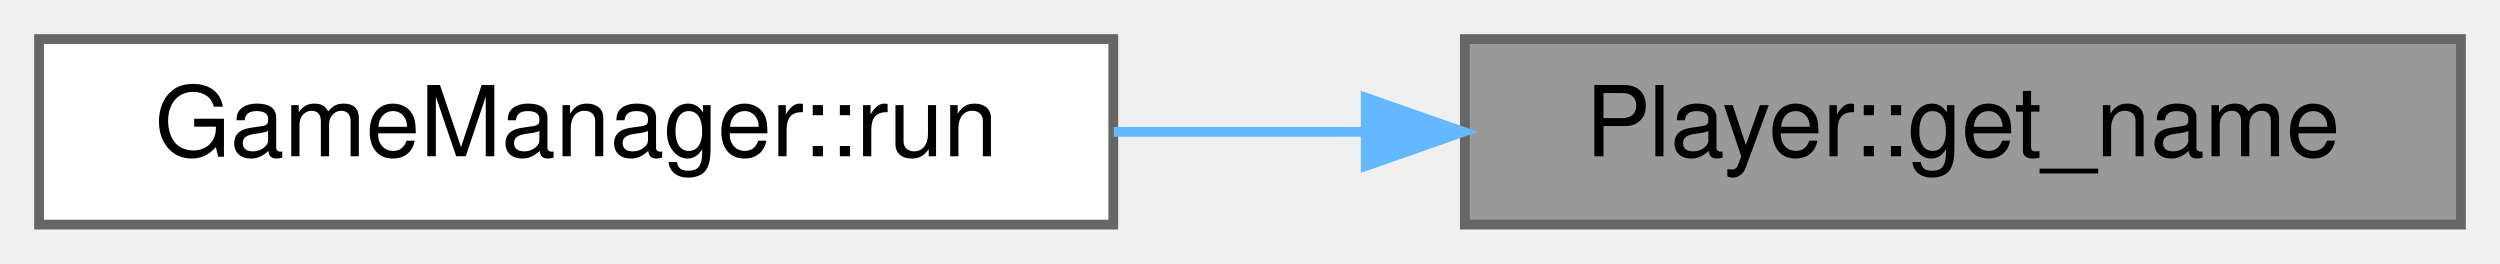
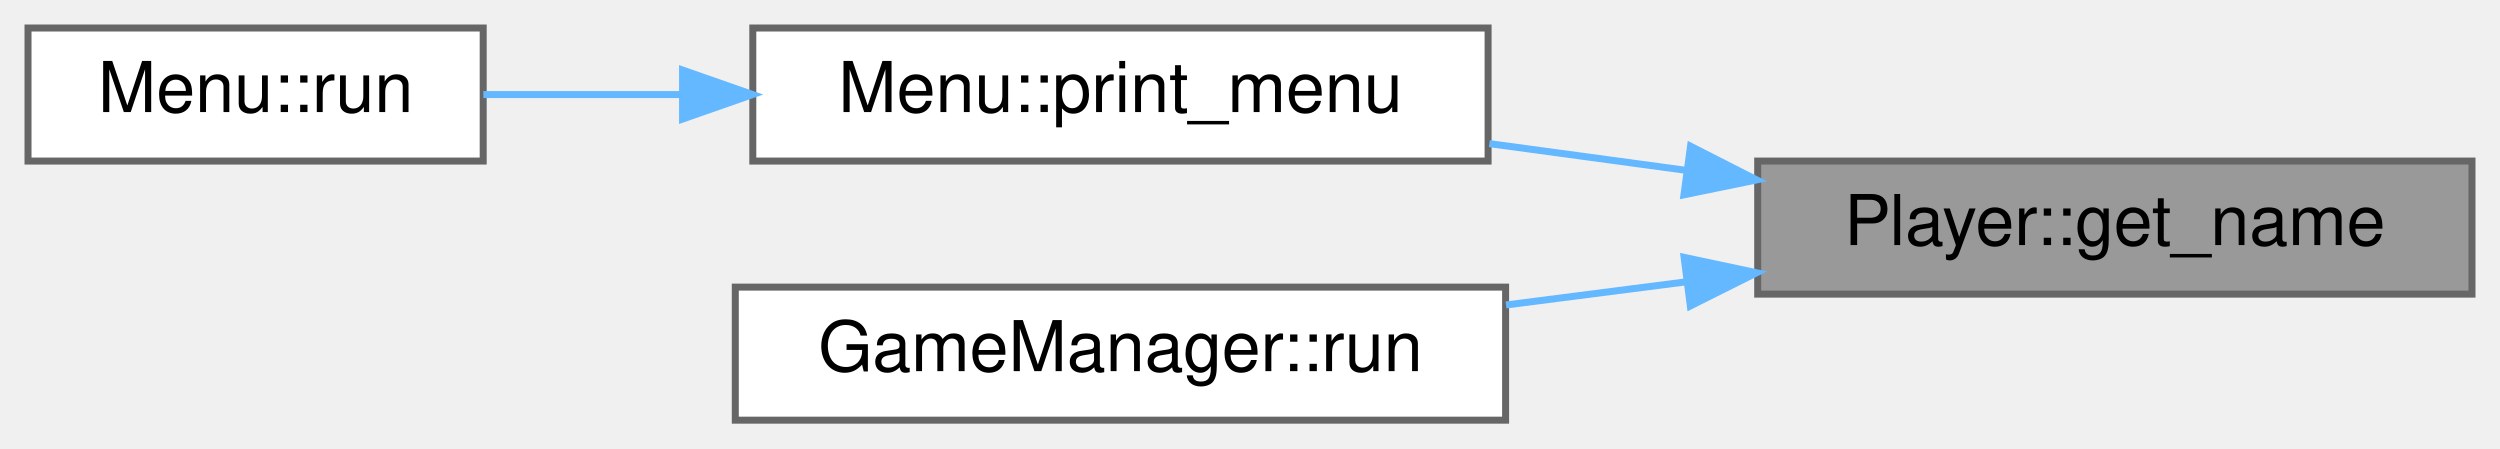
- <svg xmlns="http://www.w3.org/2000/svg" xmlns:xlink="http://www.w3.org/1999/xlink" width="256pt" height="27pt" viewBox="0.00 0.00 256.00 27.00">
-   <g id="graph0" class="graph" transform="scale(1 1) rotate(0) translate(4 23)">
+ <svg xmlns="http://www.w3.org/2000/svg" xmlns:xlink="http://www.w3.org/1999/xlink" width="357pt" height="64pt" viewBox="0.00 0.00 357.00 64.00">
+   <g id="graph0" class="graph" transform="scale(1 1) rotate(0) translate(4 60)">
    <g id="Node000001" class="node">
      <g id="a_Node000001">
        <a xlink:title="Get the player's name.">
-           <polygon fill="#999999" stroke="#666666" points="248,-19 146,-19 146,0 248,0 248,-19" />
-           <text text-anchor="middle" x="197" y="-7" font-family="Helvetica,sans-Serif" font-size="10.00">Player::get_name</text>
+           <polygon fill="#999999" stroke="#666666" points="349,-37 247,-37 247,-18 349,-18 349,-37" />
+           <text text-anchor="middle" x="298" y="-25" font-family="Helvetica,sans-Serif" font-size="10.00">Player::get_name</text>
        </a>
      </g>
    </g>
    <g id="Node000002" class="node">
      <g id="a_Node000002">
-         <a xlink:href="classGameManager.html#a71f46d5189dac5c773f608cea1b5a203" target="_top" xlink:title="Run the main game loop until someone wins or the game ends.">
-           <polygon fill="white" stroke="#666666" points="110,-19 0,-19 0,0 110,0 110,-19" />
-           <text text-anchor="middle" x="55" y="-7" font-family="Helvetica,sans-Serif" font-size="10.00">GameManager::run</text>
+         <a xlink:href="classMenu.html#ac23355e22b1ace3631aa713c8122ffc3" target="_top" xlink:title=" ">
+           <polygon fill="white" stroke="#666666" points="208.5,-56 103.5,-56 103.5,-37 208.5,-37 208.5,-56" />
+           <text text-anchor="middle" x="156" y="-44" font-family="Helvetica,sans-Serif" font-size="10.00">Menu::print_menu</text>
        </a>
      </g>
    </g>
    <g id="edge1_Node000001_Node000002" class="edge">
      <g id="a_edge1_Node000001_Node000002">
        <a xlink:title=" ">
-           <path fill="none" stroke="#63b8ff" d="M135.62,-9.5C127.12,-9.5 118.43,-9.5 110.06,-9.5" />
-           <polygon fill="#63b8ff" stroke="#63b8ff" points="135.85,-13 145.85,-9.5 135.85,-6 135.85,-13" />
+           <path fill="none" stroke="#63b8ff" d="M236.81,-35.67C227.45,-36.94 217.84,-38.24 208.68,-39.49" />
+           <polygon fill="#63b8ff" stroke="#63b8ff" points="237.41,-39.12 246.85,-34.31 236.47,-32.18 237.41,-39.12" />
+         </a>
+       </g>
+     </g>
+     <g id="Node000004" class="node">
+       <g id="a_Node000004">
+         <a xlink:href="classGameManager.html#a71f46d5189dac5c773f608cea1b5a203" target="_top" xlink:title="Run the main game loop until someone wins or the game ends.">
+           <polygon fill="white" stroke="#666666" points="211,-19 101,-19 101,0 211,0 211,-19" />
+           <text text-anchor="middle" x="156" y="-7" font-family="Helvetica,sans-Serif" font-size="10.00">GameManager::run</text>
+         </a>
+       </g>
+     </g>
+     <g id="edge3_Node000001_Node000004" class="edge">
+       <g id="a_edge3_Node000001_Node000004">
+         <a xlink:title=" ">
+           <path fill="none" stroke="#63b8ff" d="M236.9,-19.77C228.31,-18.67 219.52,-17.54 211.06,-16.45" />
+           <polygon fill="#63b8ff" stroke="#63b8ff" points="236.49,-23.25 246.85,-21.05 237.38,-16.31 236.49,-23.25" />
+         </a>
+       </g>
+     </g>
+     <g id="Node000003" class="node">
+       <g id="a_Node000003">
+         <a xlink:href="classMenu.html#a35656cd130e24d69383a5c9d0a73a38c" target="_top" xlink:title=" ">
+           <polygon fill="white" stroke="#666666" points="65,-56 0,-56 0,-37 65,-37 65,-56" />
+           <text text-anchor="middle" x="32.5" y="-44" font-family="Helvetica,sans-Serif" font-size="10.00">Menu::run</text>
+         </a>
+       </g>
+     </g>
+     <g id="edge2_Node000002_Node000003" class="edge">
+       <g id="a_edge2_Node000002_Node000003">
+         <a xlink:title=" ">
+           <path fill="none" stroke="#63b8ff" d="M93.29,-46.5C83.5,-46.5 73.73,-46.5 65.02,-46.5" />
+           <polygon fill="#63b8ff" stroke="#63b8ff" points="93.47,-50 103.47,-46.5 93.47,-43 93.47,-50" />
        </a>
      </g>
    </g>
  </g>
</svg>
